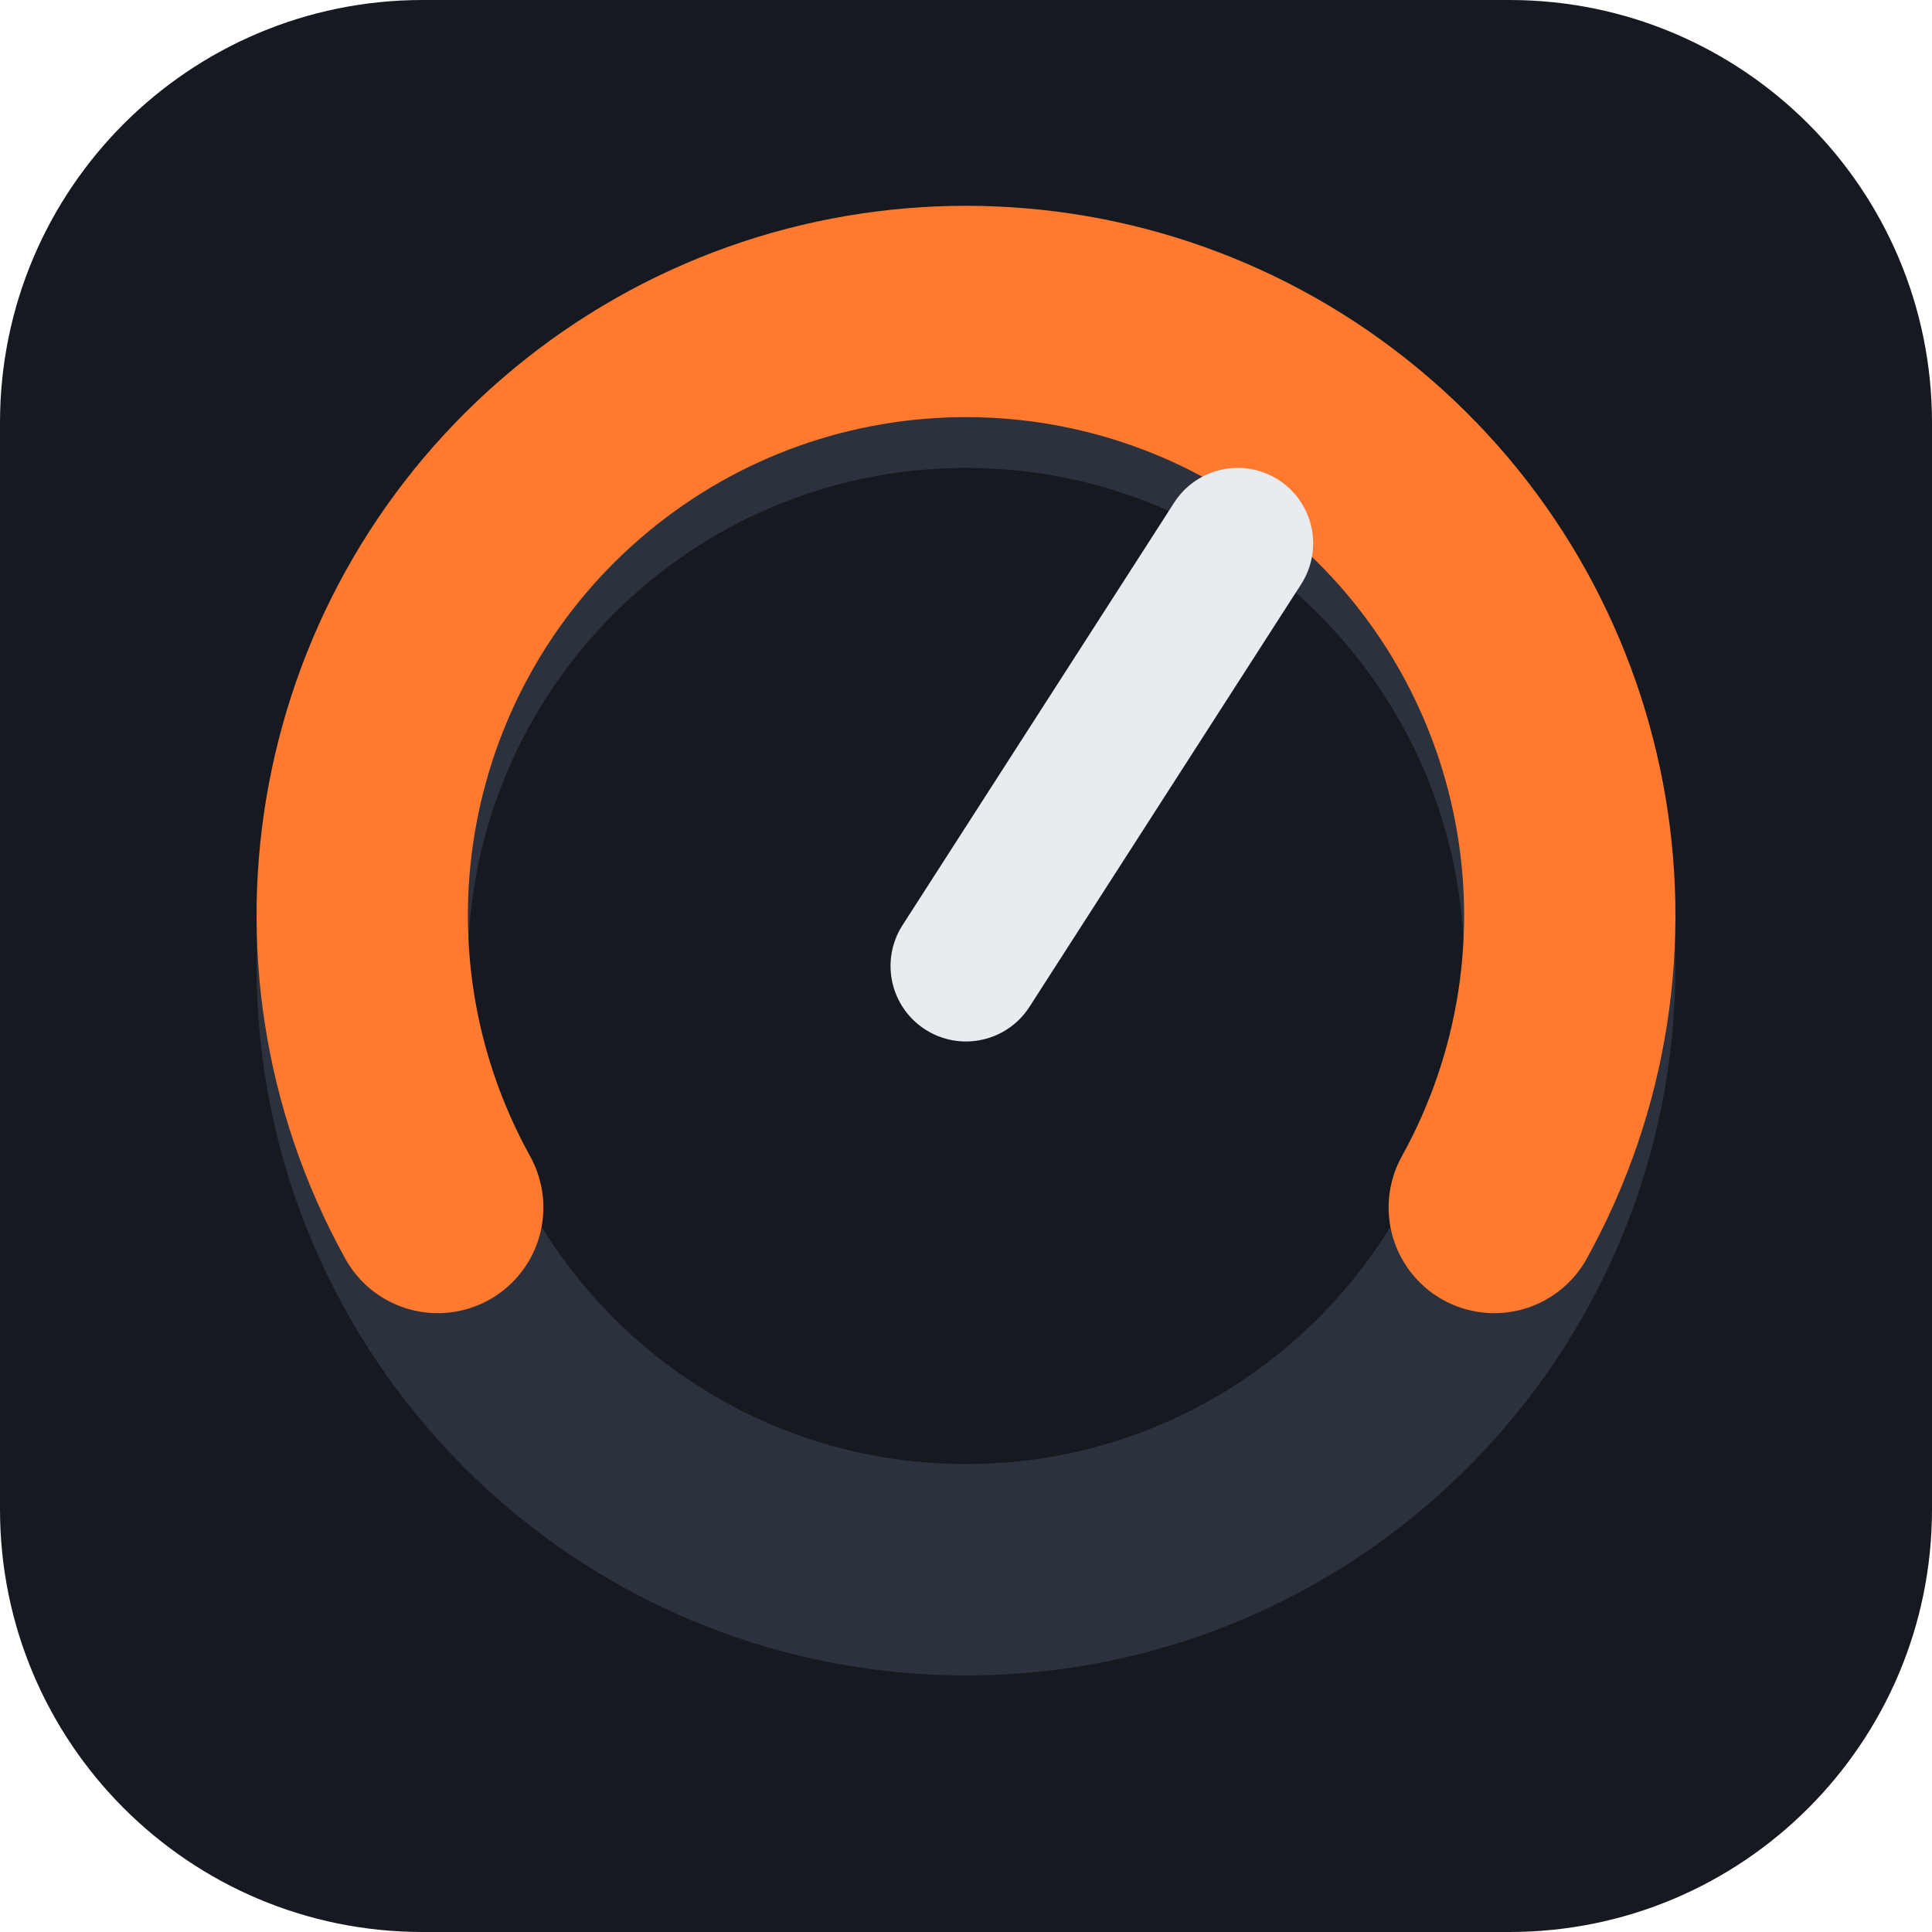
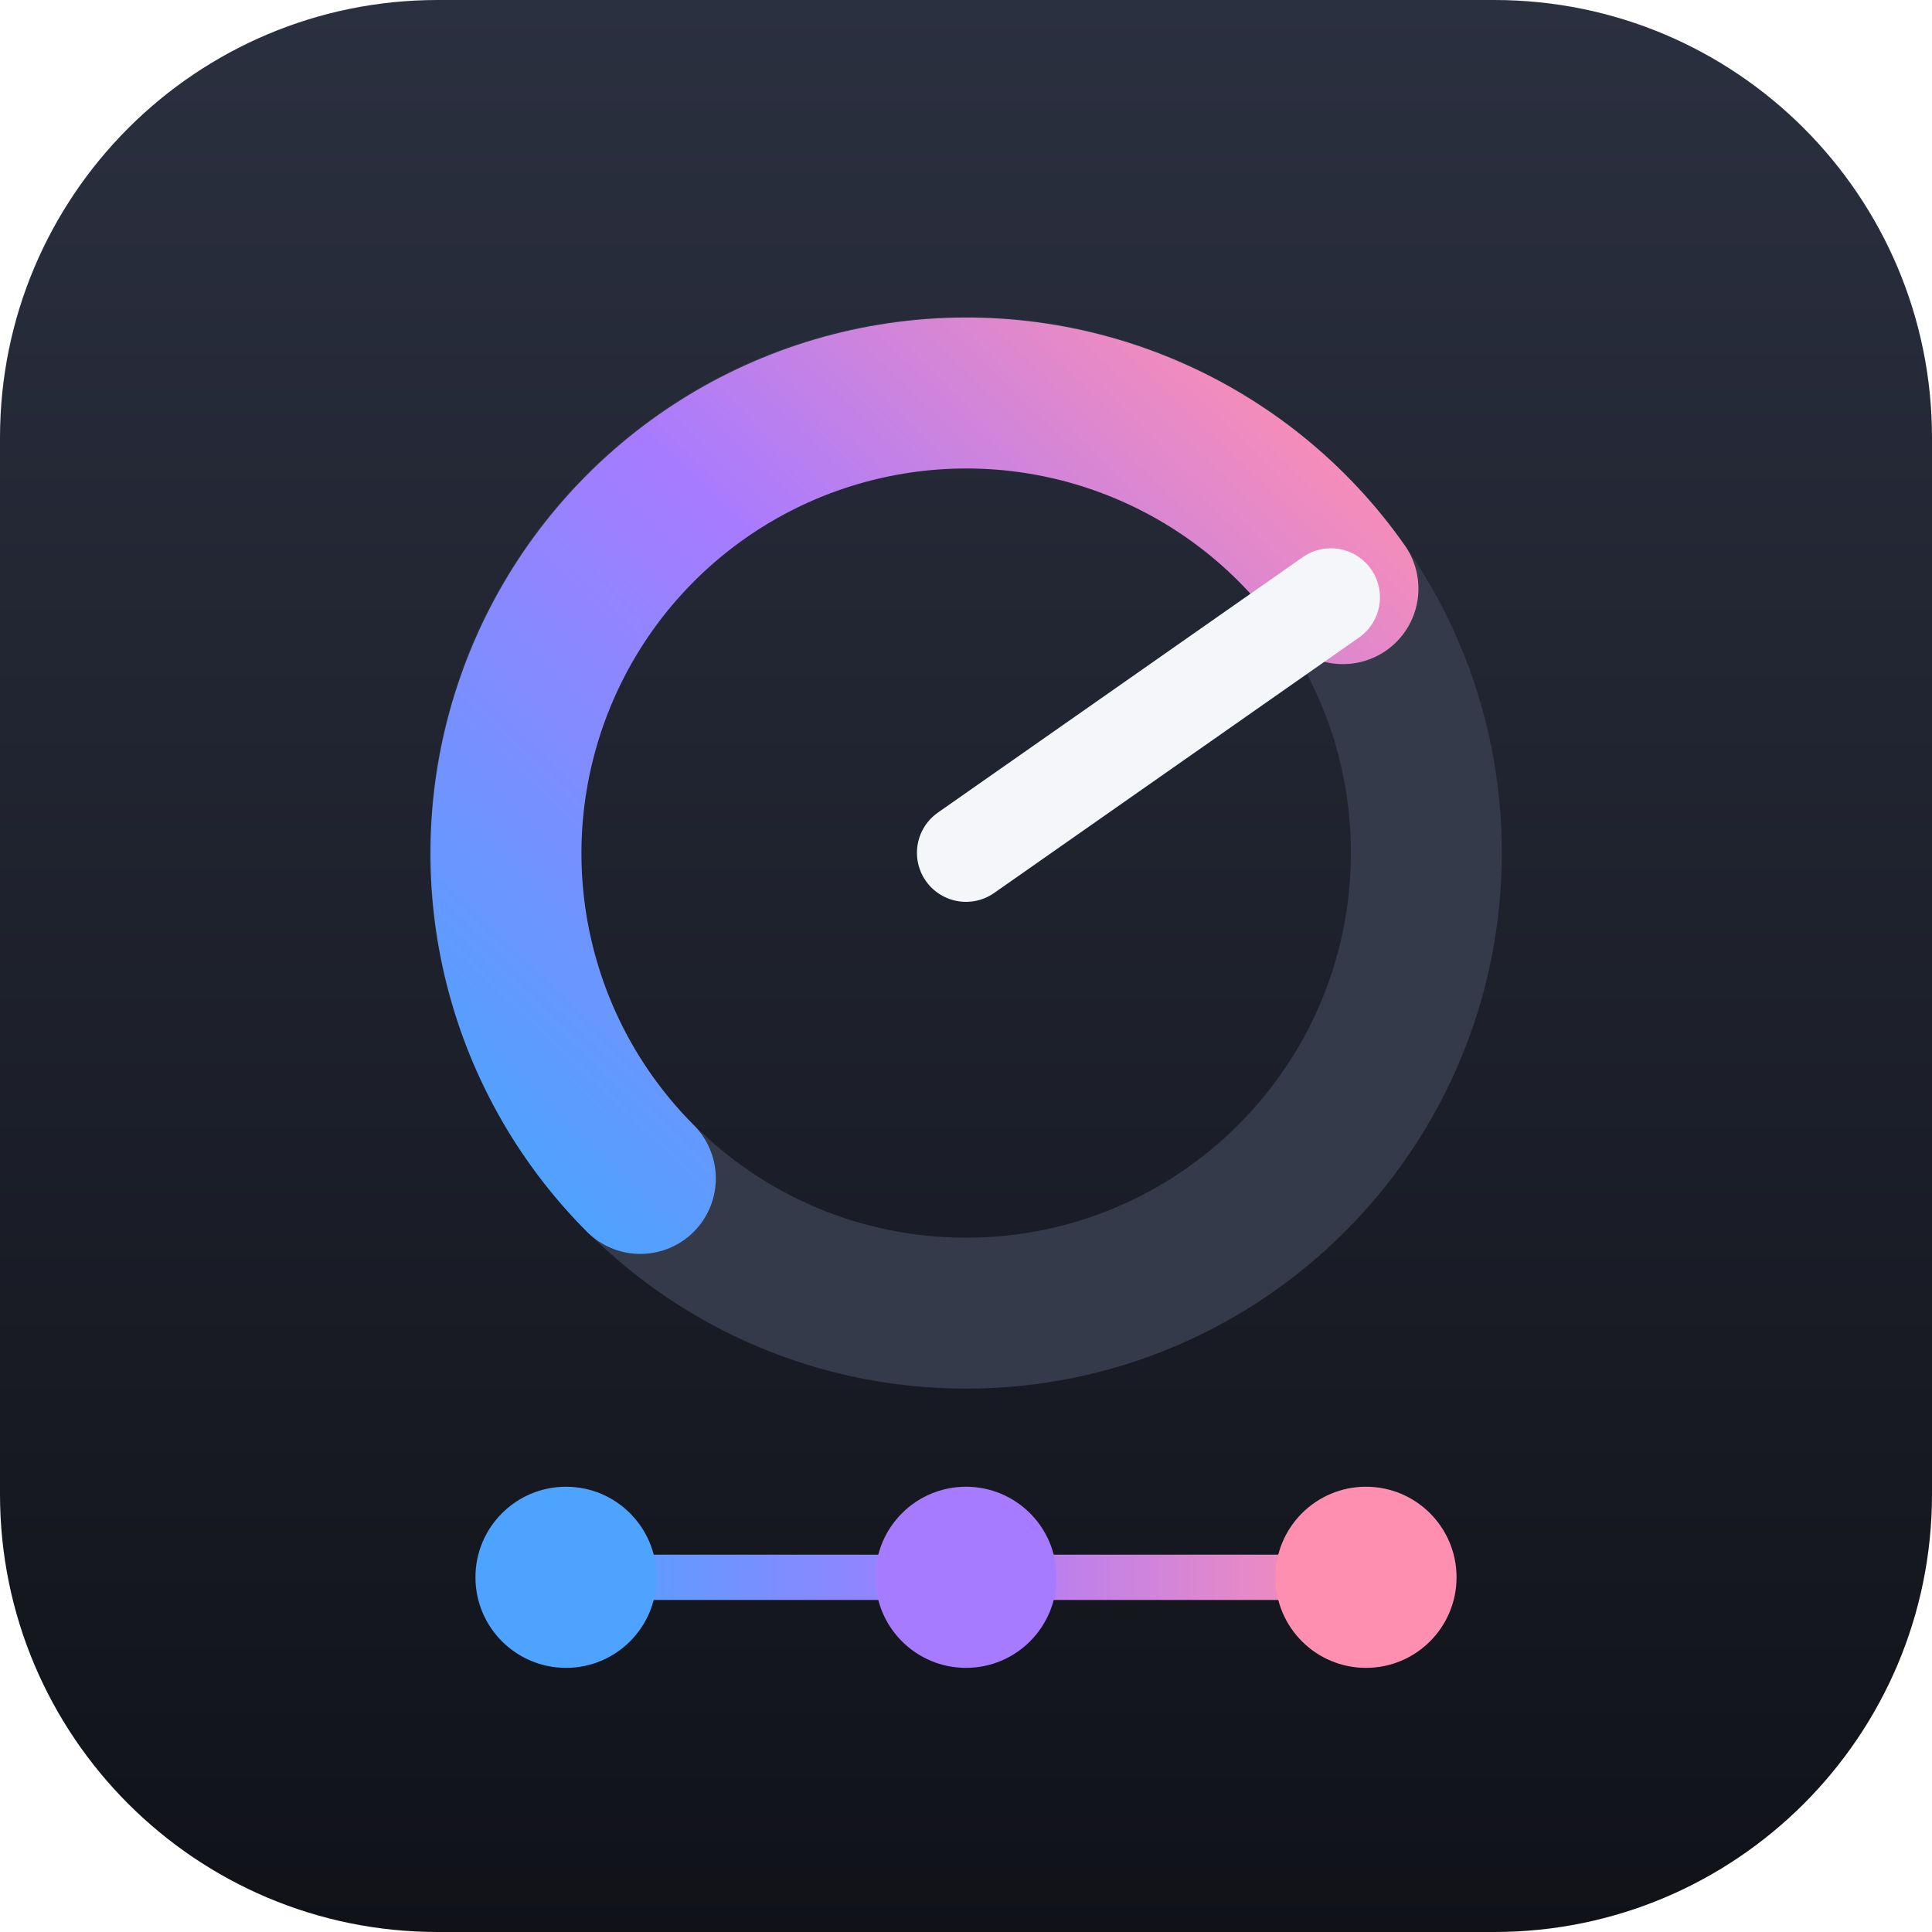
- <svg xmlns="http://www.w3.org/2000/svg" viewBox="0 0 64 64">
-   <rect width="64" height="64" rx="14" fill="#161a20" />
-   <circle cx="32" cy="32" r="20" fill="none" stroke="#2c323d" stroke-width="7" />
-   <path d="M14.5 40a20 20 0 1 1 35 0" fill="none" stroke="#ff7a2f" stroke-width="7" stroke-linecap="round" />
-   <path d="M32 32l9-14" stroke="#e8ebf0" stroke-width="5" stroke-linecap="round" />
+ <svg xmlns="http://www.w3.org/2000/svg" viewBox="0 0 512 512">
+   <defs>
+     <linearGradient id="bg" x1="0" y1="0" x2="0" y2="1">
+       <stop offset="0" stop-color="#2b3040" />
+       <stop offset="1" stop-color="#101218" />
+     </linearGradient>
+     <linearGradient id="ac" x1="0" y1="1" x2="1" y2="0">
+       <stop offset="0" stop-color="#4da3ff" />
+       <stop offset=".55" stop-color="#a77bff" />
+       <stop offset="1" stop-color="#ff8fb1" />
+     </linearGradient>
+     <linearGradient id="lw" x1="150" y1="0" x2="362" y2="0" gradientUnits="userSpaceOnUse">
+       <stop offset="0" stop-color="#4da3ff" />
+       <stop offset=".5" stop-color="#a77bff" />
+       <stop offset="1" stop-color="#ff8fb1" />
+     </linearGradient>
+   </defs>
+   <rect width="512" height="512" rx="116" fill="url(#bg)" />
+   <circle cx="256" cy="226" r="122" fill="none" stroke="#343a49" stroke-width="40" />
+   <path d="M169.7 312.3A122 122 0 1 1 355.9 156.0" fill="none" stroke="url(#ac)" stroke-width="40" stroke-linecap="round" />
+   <path d="M256 226L352.7 158.3" stroke="#f4f6fa" stroke-width="26" stroke-linecap="round" />
+   <rect x="150" y="412" width="212" height="12" rx="6" fill="url(#lw)" />
+   <circle cx="150" cy="418" r="24" fill="#4da3ff" />
+   <circle cx="256" cy="418" r="24" fill="#a77bff" />
+   <circle cx="362" cy="418" r="24" fill="#ff8fb1" />
</svg>
